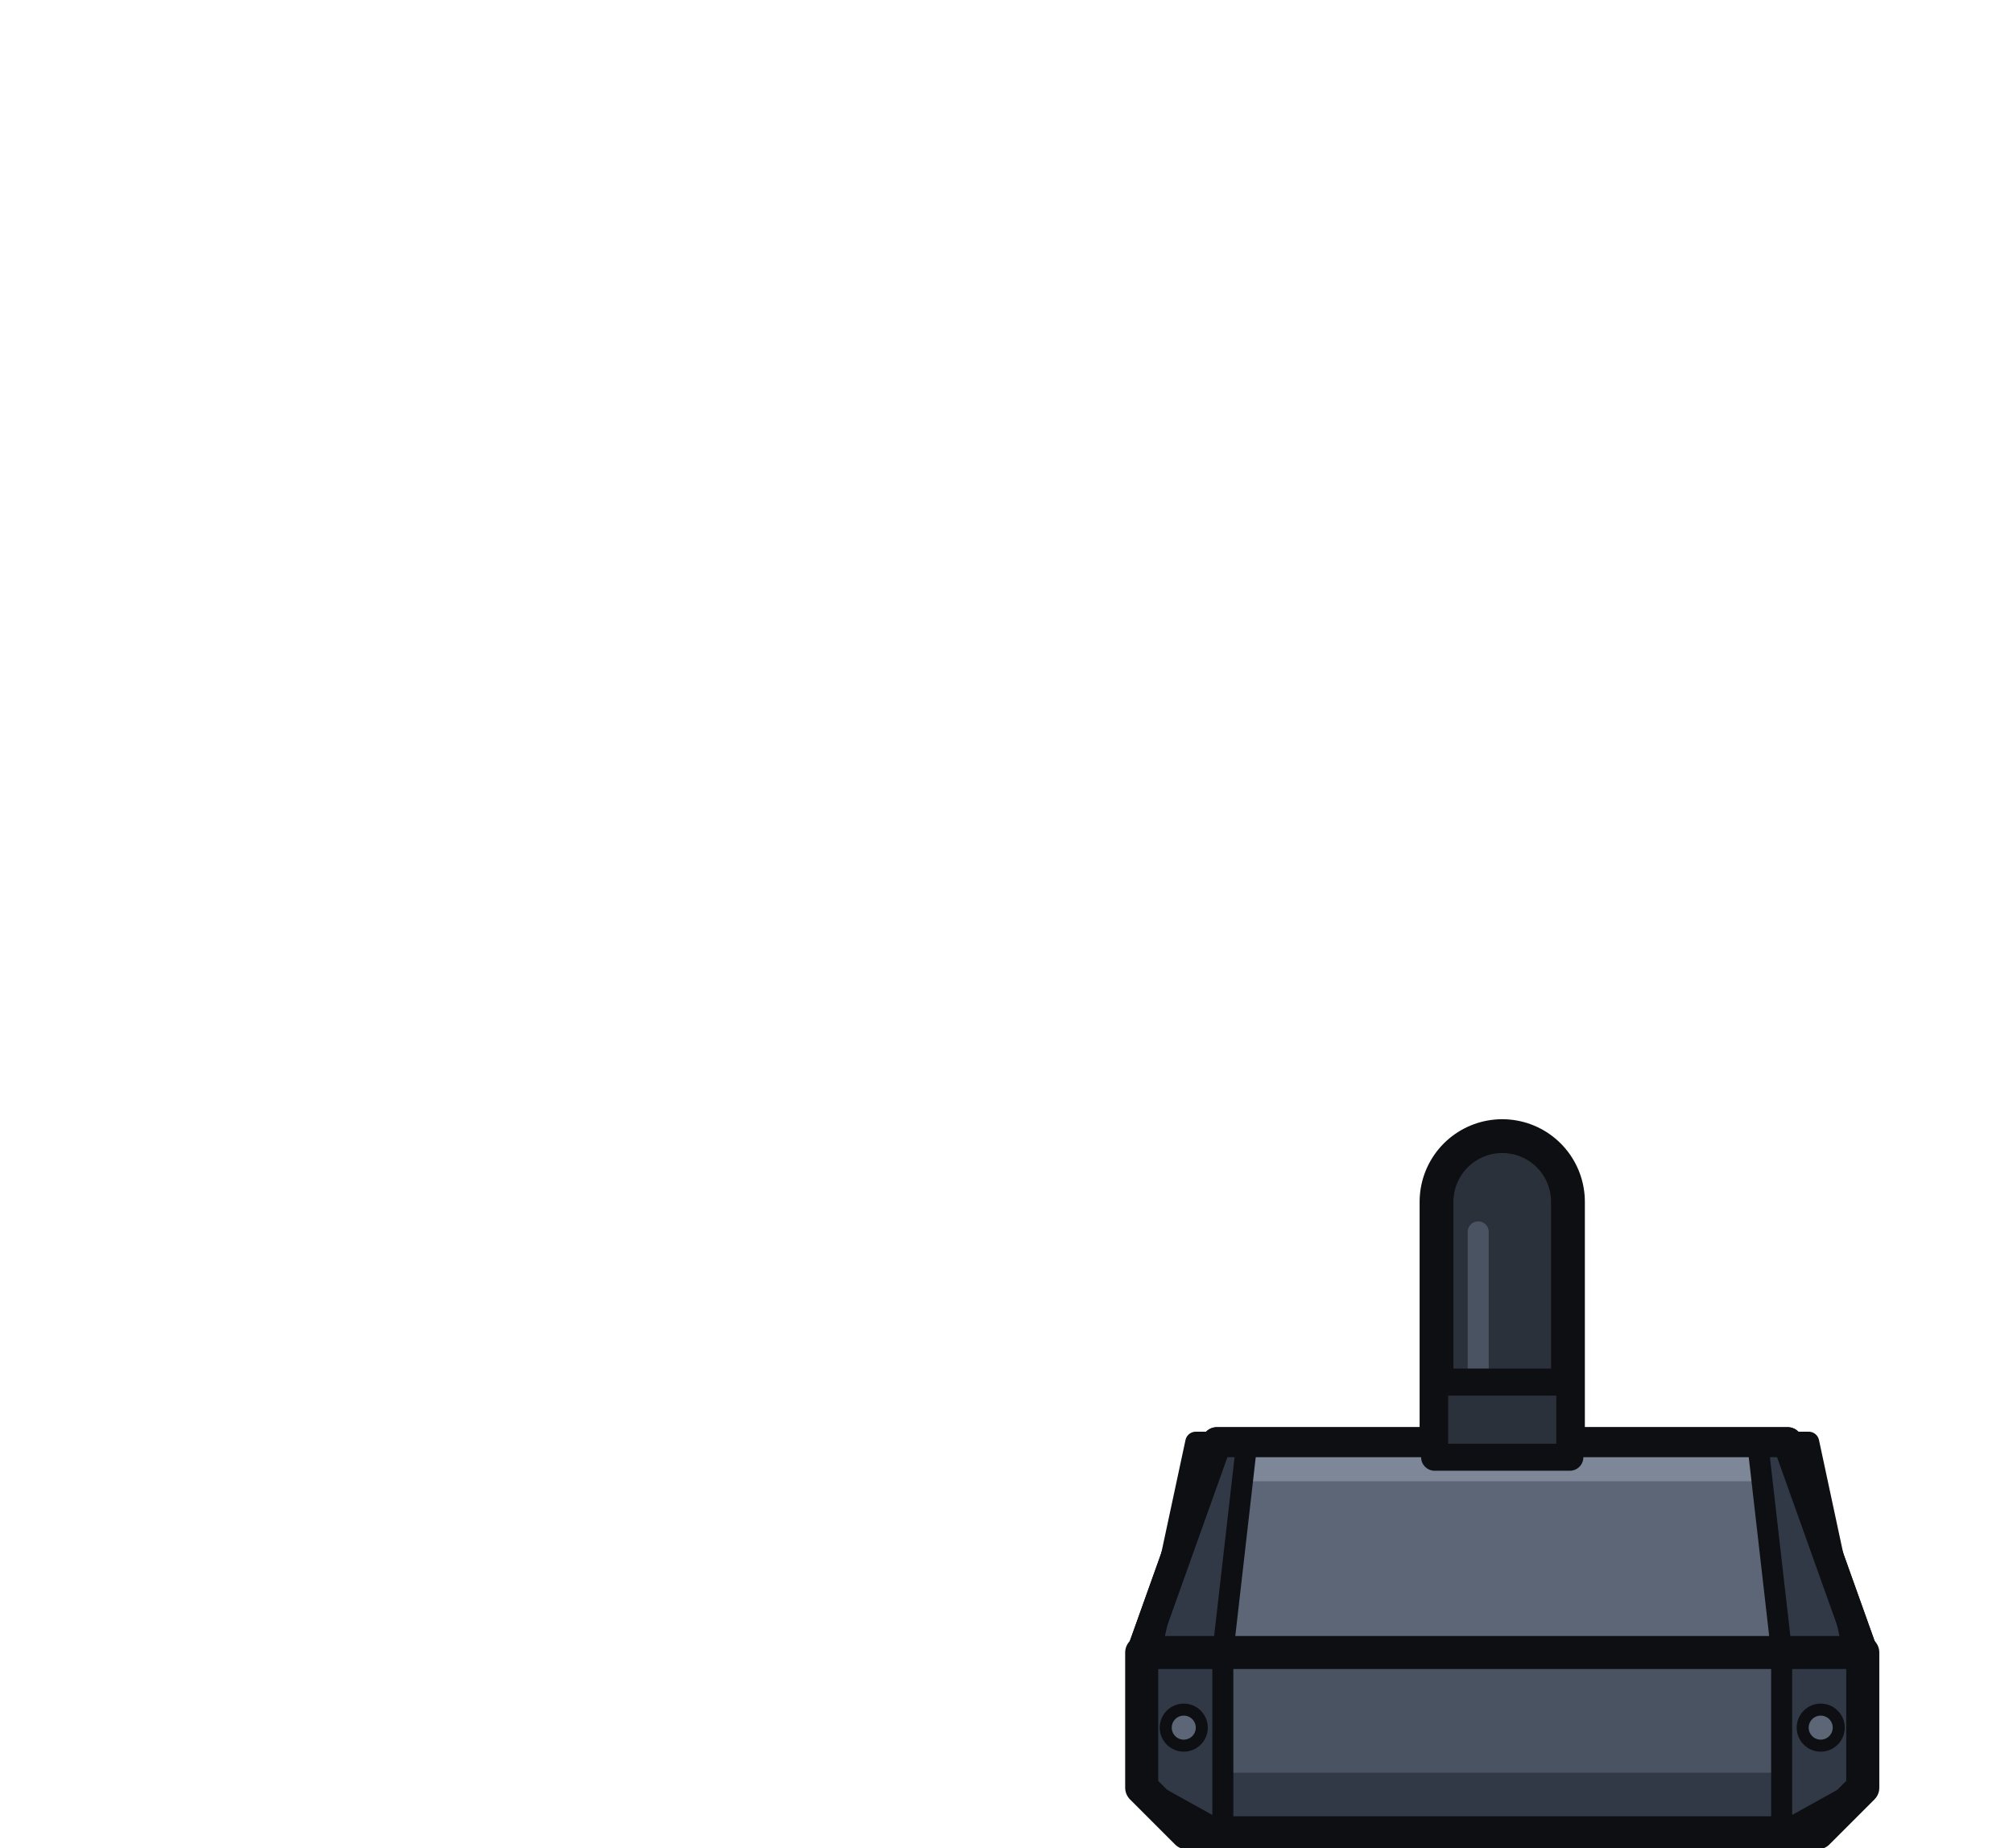
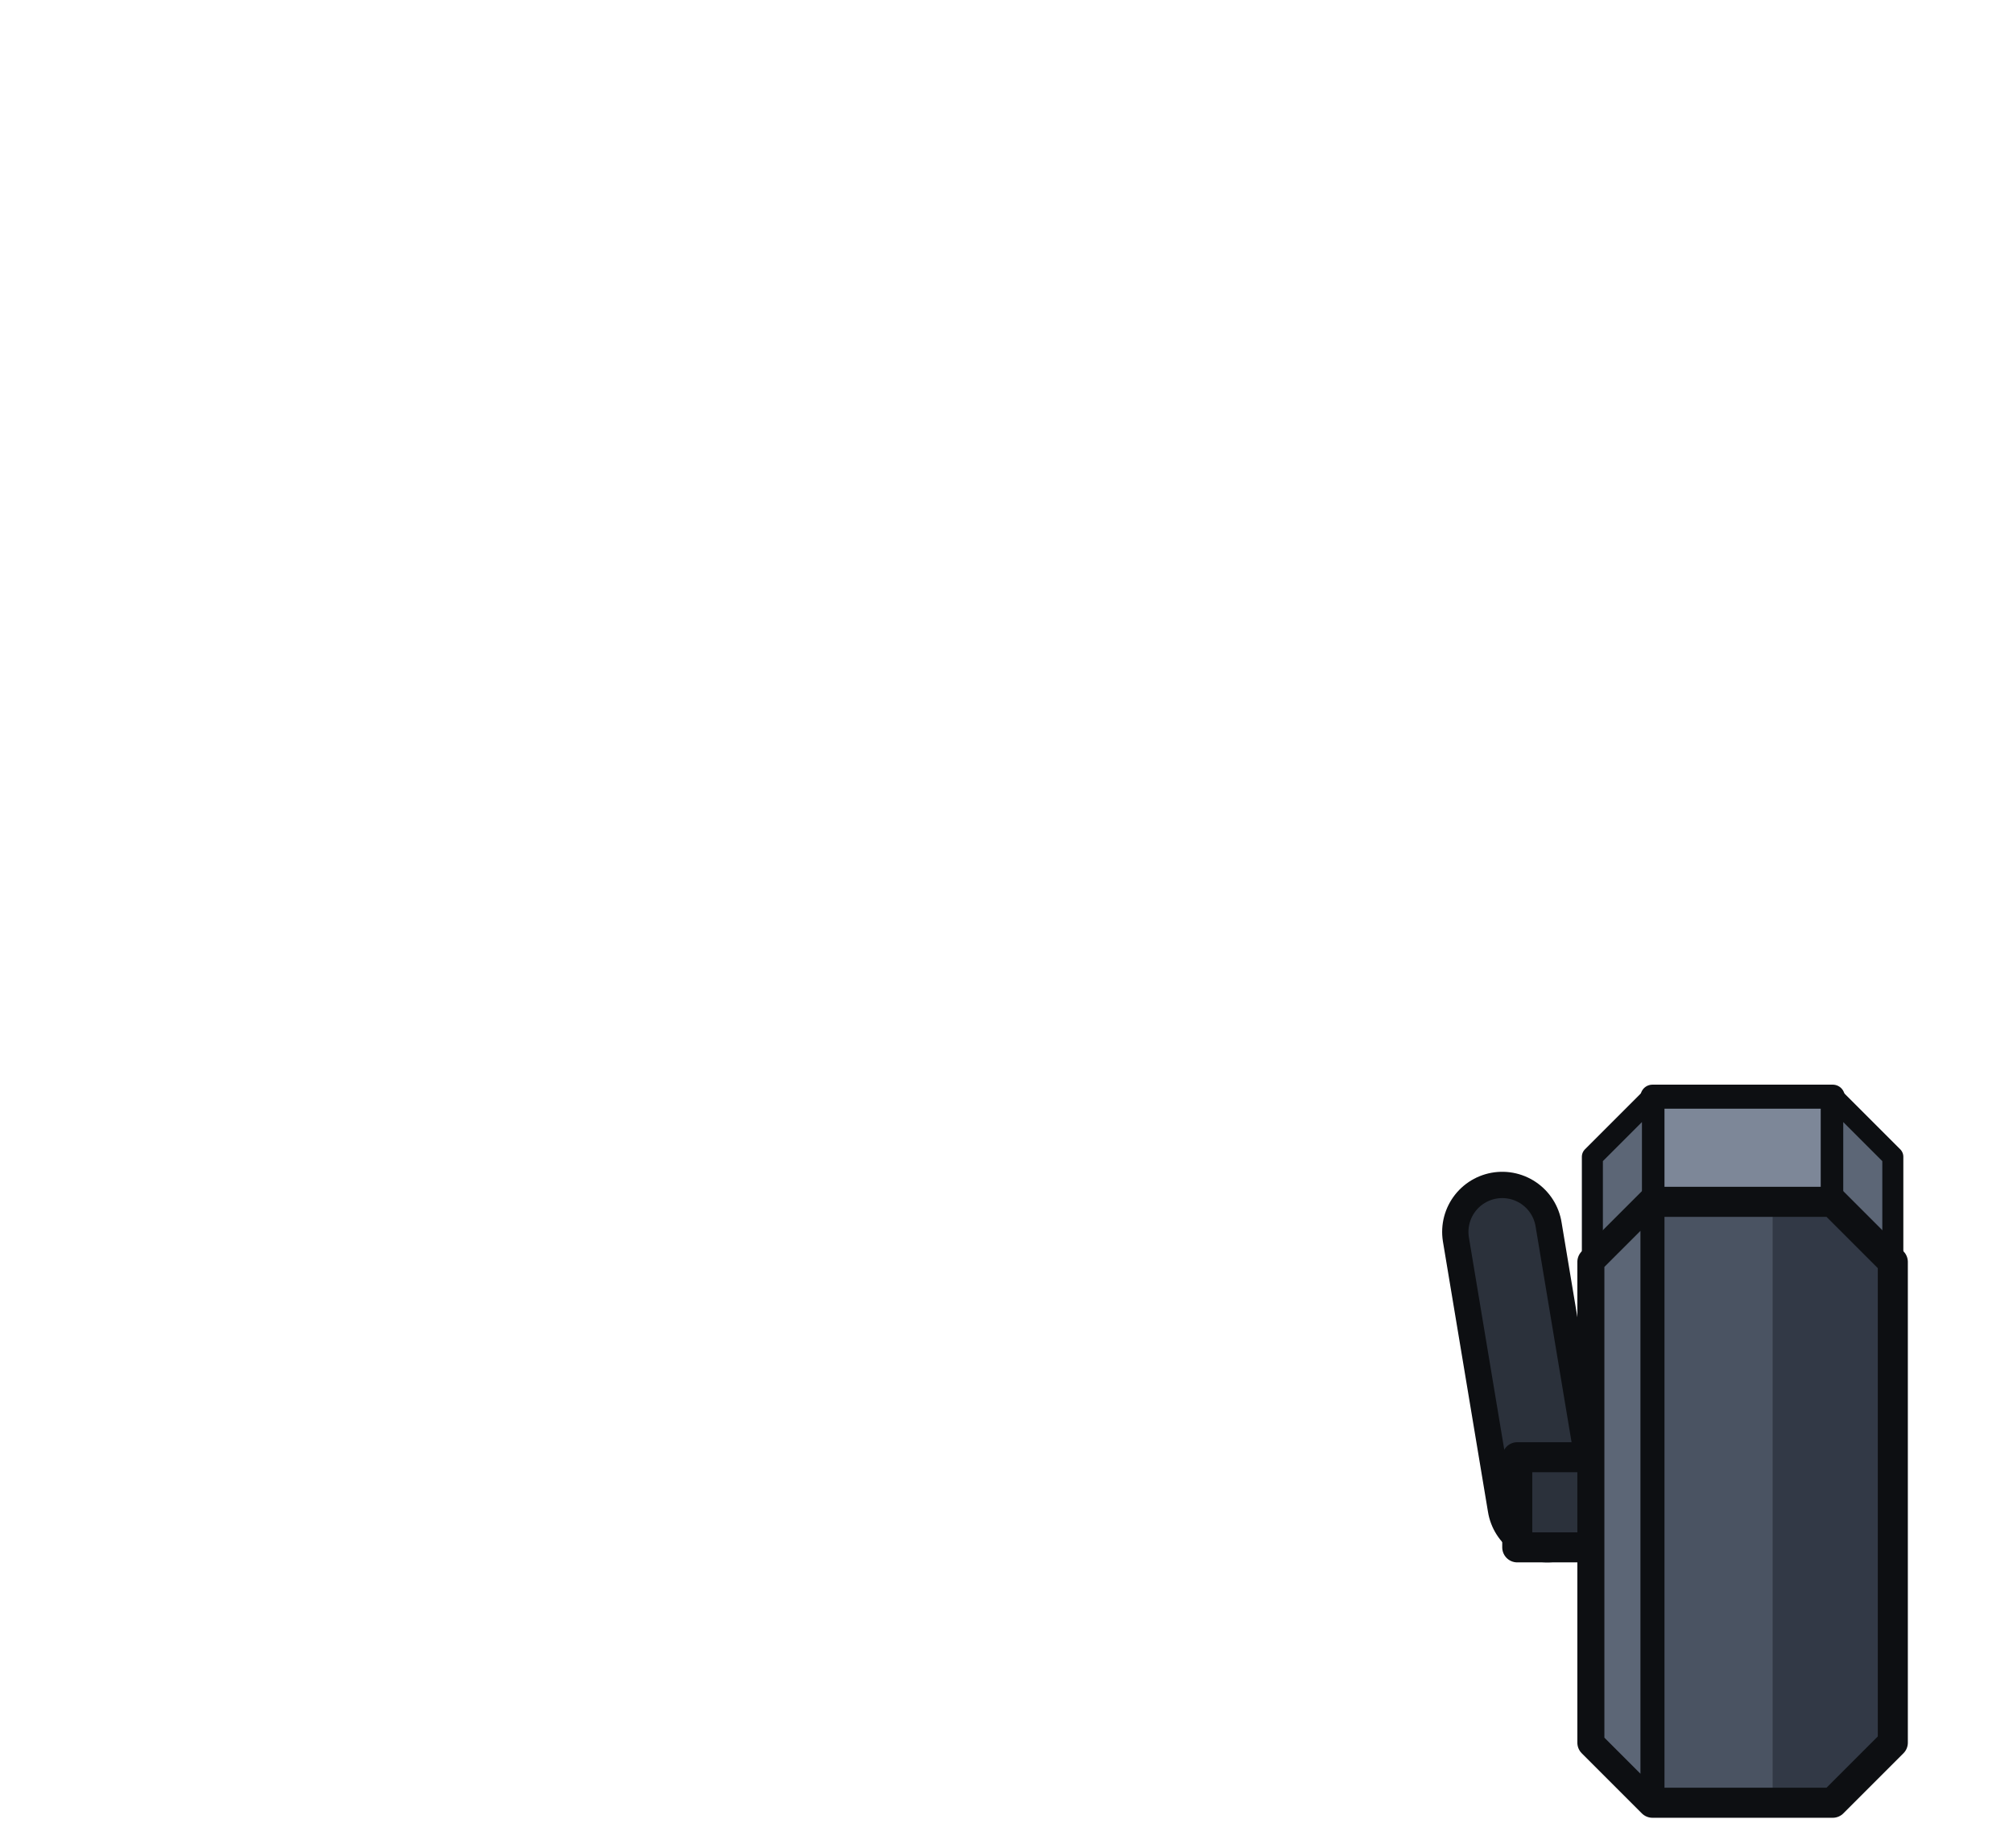
<svg xmlns="http://www.w3.org/2000/svg" viewBox="0 0 134 123" width="134" height="123">
-   <path d="M100 80L100 99" fill="none" stroke="#0d0f12" stroke-width="11" stroke-linecap="round" stroke-linejoin="round" />
-   <path d="M100 80L100 99" fill="none" stroke="#2b313b" stroke-width="6.5" stroke-linecap="round" stroke-linejoin="round" />
-   <path d="M98.4 82L98.4 99" fill="none" stroke="#4a5362" stroke-width="1.4" stroke-linecap="round" stroke-linejoin="round" />
-   <path d="M81 96 L119 96 L124 110 L76 110Z" fill="#5c6676" stroke="#0d0f12" stroke-width="2" stroke-linejoin="round" />
-   <path d="M81 96 L119 96 L119.8 98.6 L80.2 98.6Z" fill="#7d8798" />
-   <path d="M83 96 L79.6 96 L76.6 110 L81.4 110Z" fill="#323946" stroke="#0d0f12" stroke-width="1.4" stroke-linejoin="round" />
-   <path d="M117 96 L120.4 96 L123.4 110 L118.6 110Z" fill="#323946" stroke="#0d0f12" stroke-width="1.4" stroke-linejoin="round" />
-   <path d="M76 110 L124 110 L124 119 L121 122 L79 122 L76 119Z" fill="#4a5362" stroke="none" stroke-width="0" stroke-linejoin="round" />
-   <path d="M76 118 L124 118 L124 119 L121 122 L79 122 L76 119Z" fill="#323946" />
-   <path d="M76 110 L82 110 L82 122 L79 122 L76 119Z" fill="#3c4452" />
-   <path d="M76 110 L81.4 110 L81.4 122 L76 119Z" fill="#323946" stroke="#0d0f12" stroke-width="1.4" stroke-linejoin="round" />
-   <circle cx="78.8" cy="115" r="1.2" fill="#5c6676" stroke="#0d0f12" stroke-width=".8" />
-   <path d="M118.6 110 L124 110 L124 119 L118.6 122Z" fill="#323946" stroke="#0d0f12" stroke-width="1.4" stroke-linejoin="round" />
-   <circle cx="121.2" cy="115" r="1.2" fill="#5c6676" stroke="#0d0f12" stroke-width=".8" />
-   <path d="M76 110 L124 110 L124 119 L121 122 L79 122 L76 119Z" fill="none" stroke="#0d0f12" stroke-width="2.2" stroke-linejoin="round" />
-   <path d="M81 96 L119 96 L124 110 L76 110Z" fill="none" stroke="#0d0f12" stroke-width="2" stroke-linejoin="round" />
-   <path d="M95.5 92h9v5h-9z" fill="#2b313b" stroke="#0d0f12" stroke-width="1.8" stroke-linejoin="round" />
+   <path d="M100 82L103 100" fill="none" stroke="#0d0f12" stroke-width="8" stroke-linecap="round" stroke-linejoin="round" />
+   <path d="M100 82L103 100" fill="none" stroke="#2b313b" stroke-width="4.5" stroke-linecap="round" stroke-linejoin="round" />
+   <path d="M110 73 L122 73 L122 80 L110 80Z" fill="#7d8798" stroke="#0d0f12" stroke-width="1.6" stroke-linejoin="round" />
+   <path d="M106 84 L110 80 L110 73 L106 77Z" fill="#5c6676" stroke="#0d0f12" stroke-width="1.4" stroke-linejoin="round" />
+   <path d="M126 84 L122 80 L122 73 L126 77Z" fill="#5c6676" stroke="#0d0f12" stroke-width="1.4" stroke-linejoin="round" />
+   <g transform="translate(116 100) rotate(-90)">
+     <path d="M-3-15h6v6h-6z" fill="#2b313b" stroke="#0d0f12" stroke-width="2" stroke-linejoin="round" />
+     <path d="M-16-10h32l4 4v12l-4 4h-32l-4-4V-6z" fill="#4a5362" />
+     <path d="M-20 2h40v4l-4 4h-32l-4-4z" fill="#323946" />
+     <path d="M-16-10h32l4 4v12l-4 4h-32l-4-4V-6z" fill="none" stroke="#0d0f12" stroke-width="2" stroke-linejoin="round" />
+     <path d="M-16-10h32l4 4h-40z" fill="#5c6676" stroke="#0d0f12" stroke-width="1.6" stroke-linejoin="round" />
+   </g>
</svg>
